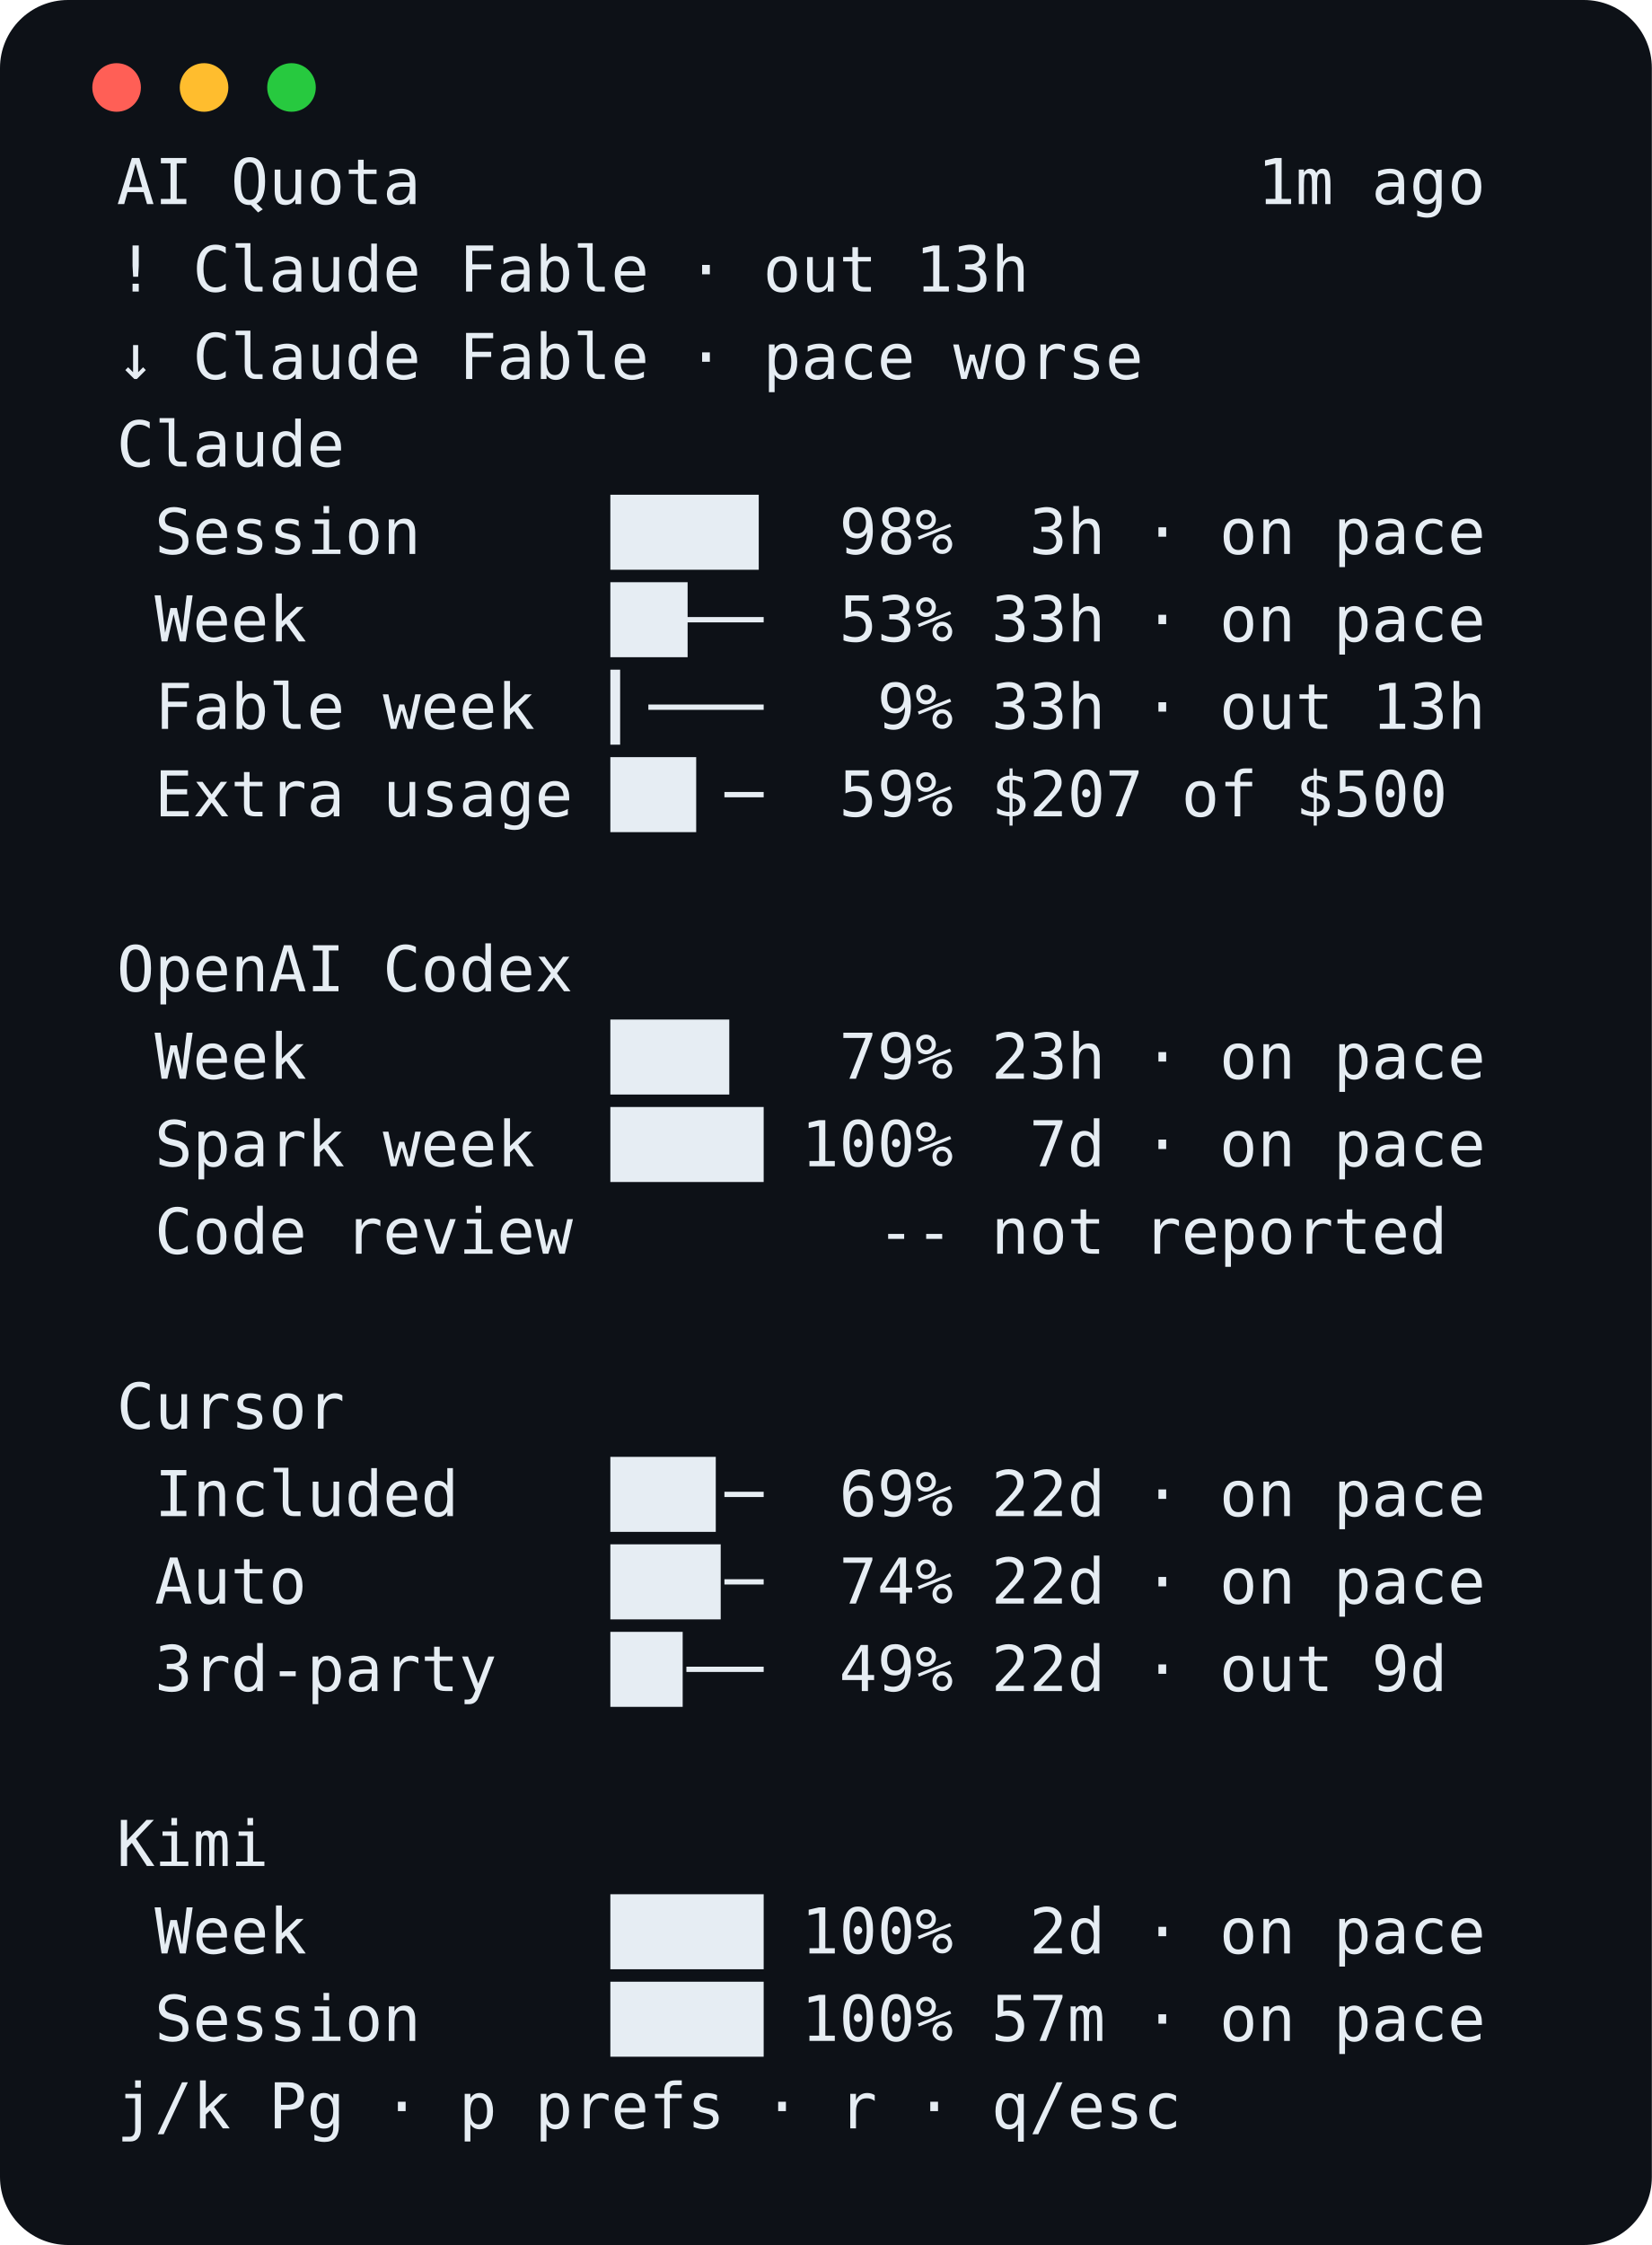
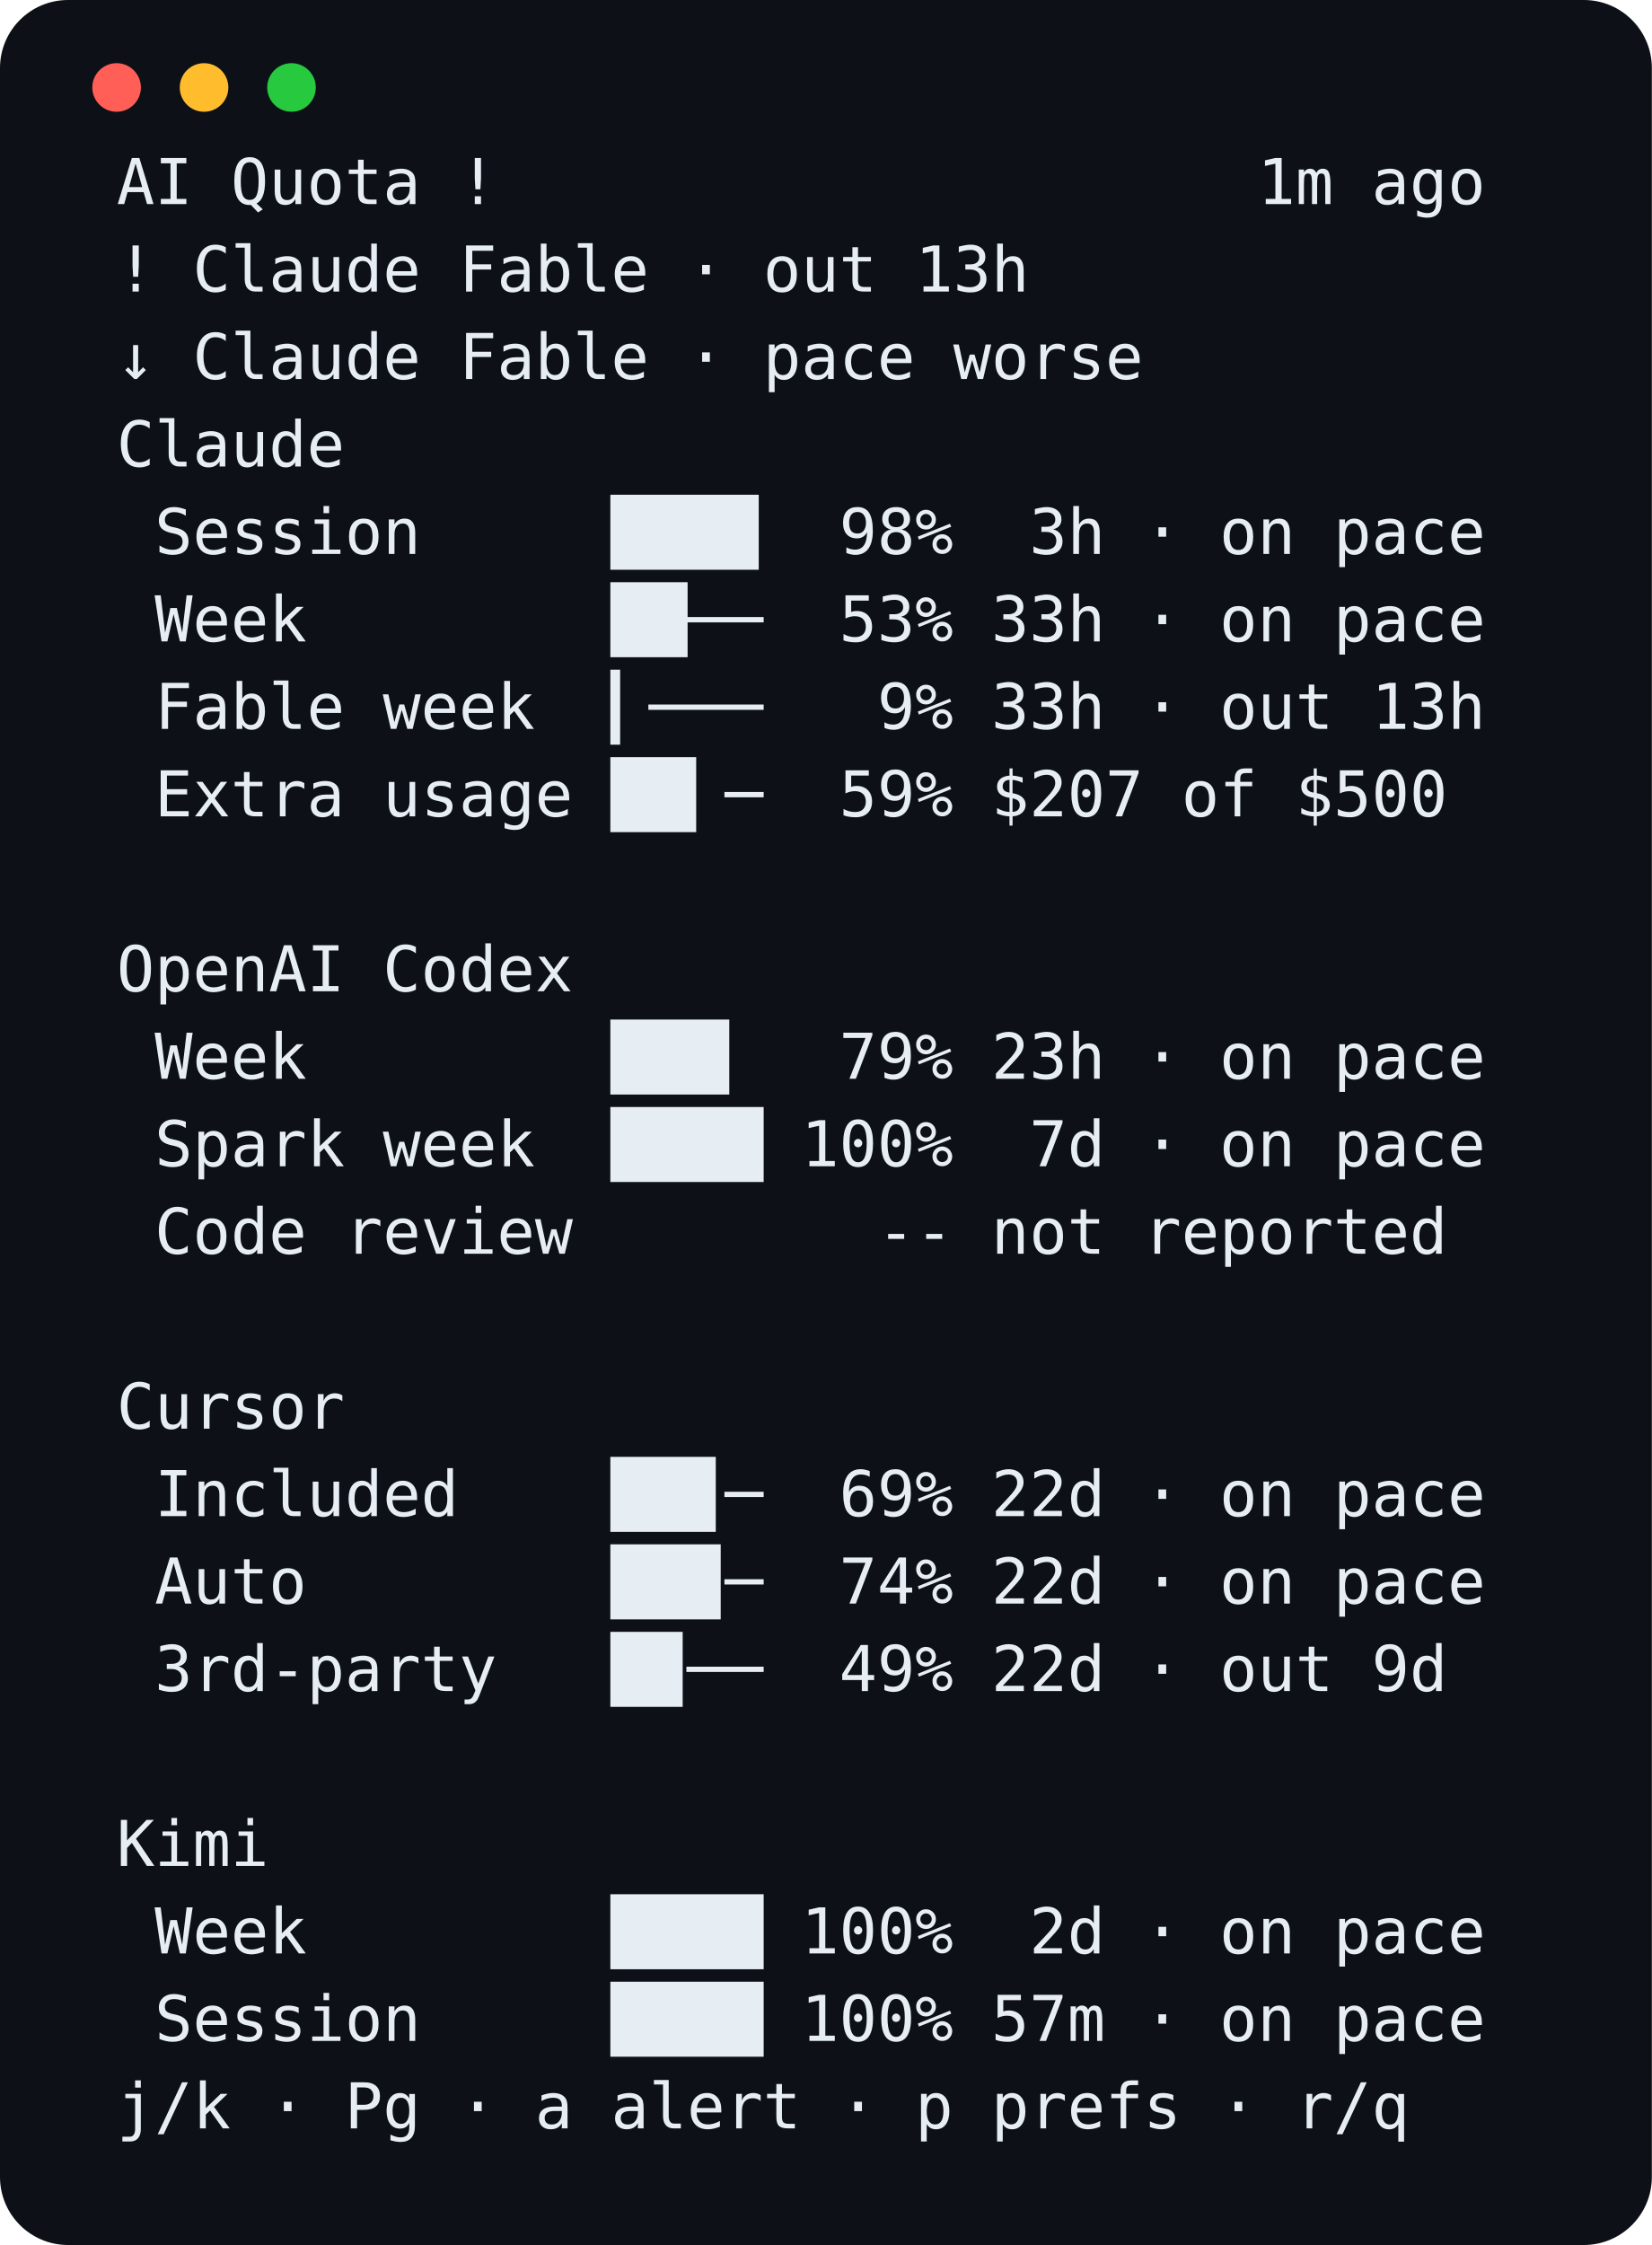
<svg xmlns="http://www.w3.org/2000/svg" width="340" height="462" viewBox="0 0 340 462">
  <rect width="340" height="100%" rx="14" fill="#0d1117" />
  <circle cx="24" cy="18" r="5" fill="#ff5f56" />
  <circle cx="42" cy="18" r="5" fill="#ffbd2e" />
  <circle cx="60" cy="18" r="5" fill="#27c93f" />
  <g fill="#e6edf3" font-family="ui-monospace, SFMono-Regular, Menlo, Consolas, monospace" font-size="13">
-     <text x="24" y="42" xml:space="preserve">AI Quota                      1m ago</text>
+     <text x="24" y="42" xml:space="preserve">AI Quota !                    1m ago</text>
    <text x="24" y="60" xml:space="preserve">! Claude Fable · out 13h            </text>
    <text x="24" y="78" xml:space="preserve">↓ Claude Fable · pace worse         </text>
    <text x="24" y="96" xml:space="preserve">Claude                              </text>
    <text x="24" y="114" xml:space="preserve"> Session     ███▉  98%  3h · on pace</text>
    <text x="24" y="132" xml:space="preserve"> Week        ██──  53% 33h · on pace</text>
    <text x="24" y="150" xml:space="preserve"> Fable week  ▎───   9% 33h · out 13h</text>
    <text x="24" y="168" xml:space="preserve"> Extra usage ██▎─  59% $207 of $500 </text>
    <text x="24" y="186" xml:space="preserve">                                    </text>
    <text x="24" y="204" xml:space="preserve">OpenAI Codex                        </text>
    <text x="24" y="222" xml:space="preserve"> Week        ███▏  79% 23h · on pace</text>
    <text x="24" y="240" xml:space="preserve"> Spark week  ████ 100%  7d · on pace</text>
    <text x="24" y="258" xml:space="preserve"> Code review        -- not reported </text>
    <text x="24" y="276" xml:space="preserve">                                    </text>
    <text x="24" y="294" xml:space="preserve">Cursor                              </text>
    <text x="24" y="312" xml:space="preserve"> Included    ██▊─  69% 22d · on pace</text>
    <text x="24" y="330" xml:space="preserve"> Auto        ██▉─  74% 22d · on pace</text>
    <text x="24" y="348" xml:space="preserve"> 3rd-party   █▉──  49% 22d · out 9d </text>
    <text x="24" y="366" xml:space="preserve">                                    </text>
    <text x="24" y="384" xml:space="preserve">Kimi                                </text>
    <text x="24" y="402" xml:space="preserve"> Week        ████ 100%  2d · on pace</text>
    <text x="24" y="420" xml:space="preserve"> Session     ████ 100% 57m · on pace</text>
-     <text x="24" y="438" xml:space="preserve">j/k Pg · p prefs · r · q/esc</text>
+     <text x="24" y="438" xml:space="preserve">j/k · Pg · a alert · p prefs · r/q</text>
  </g>
</svg>
